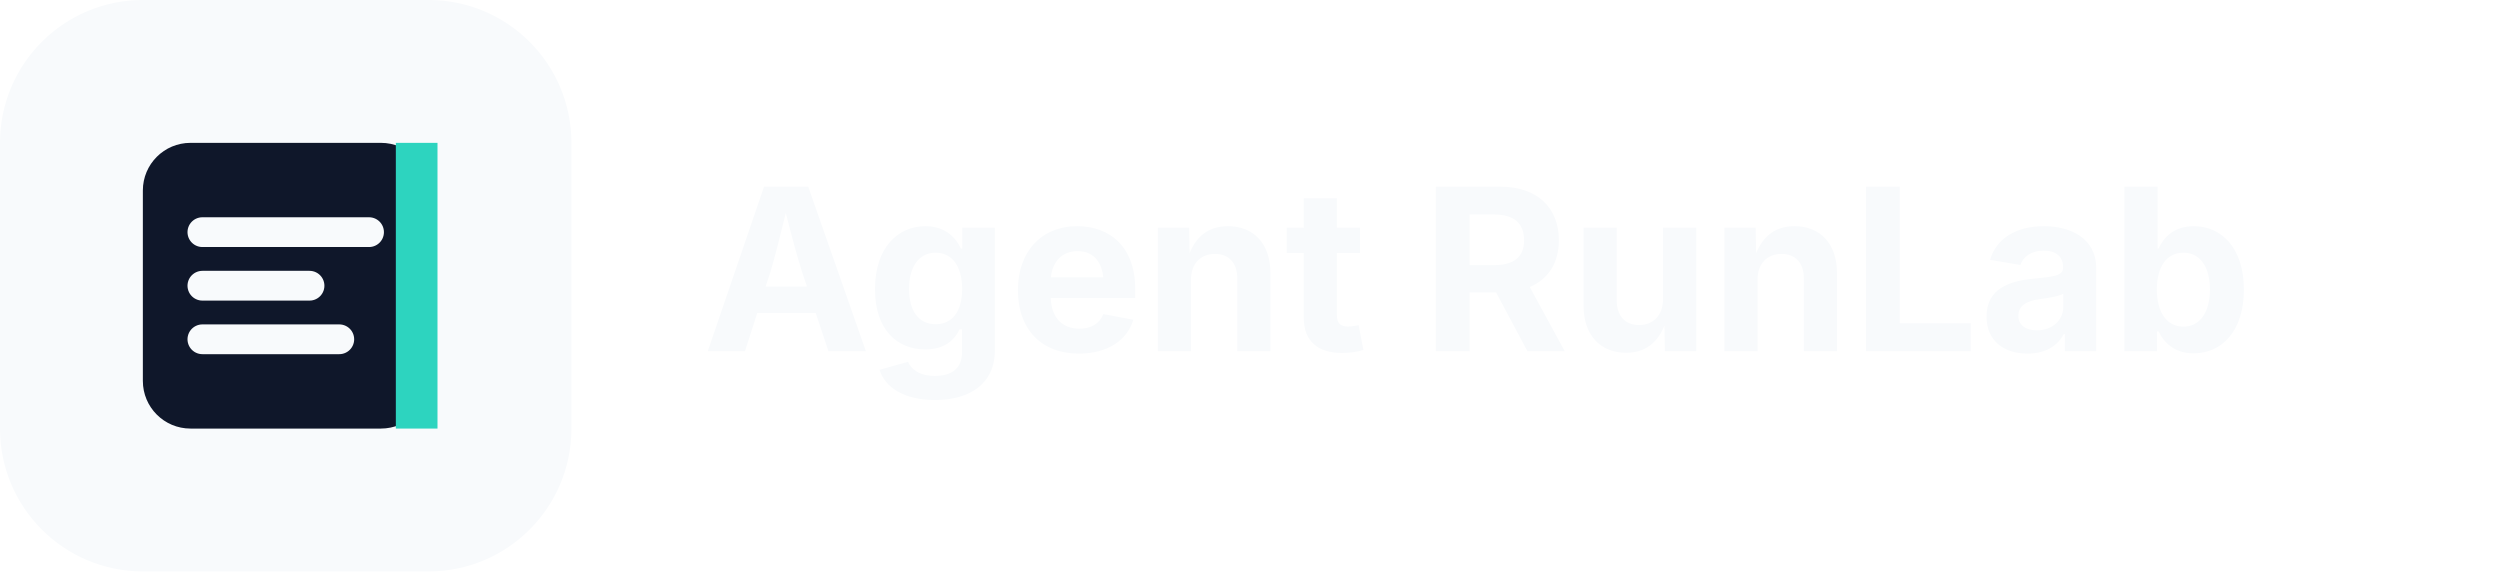
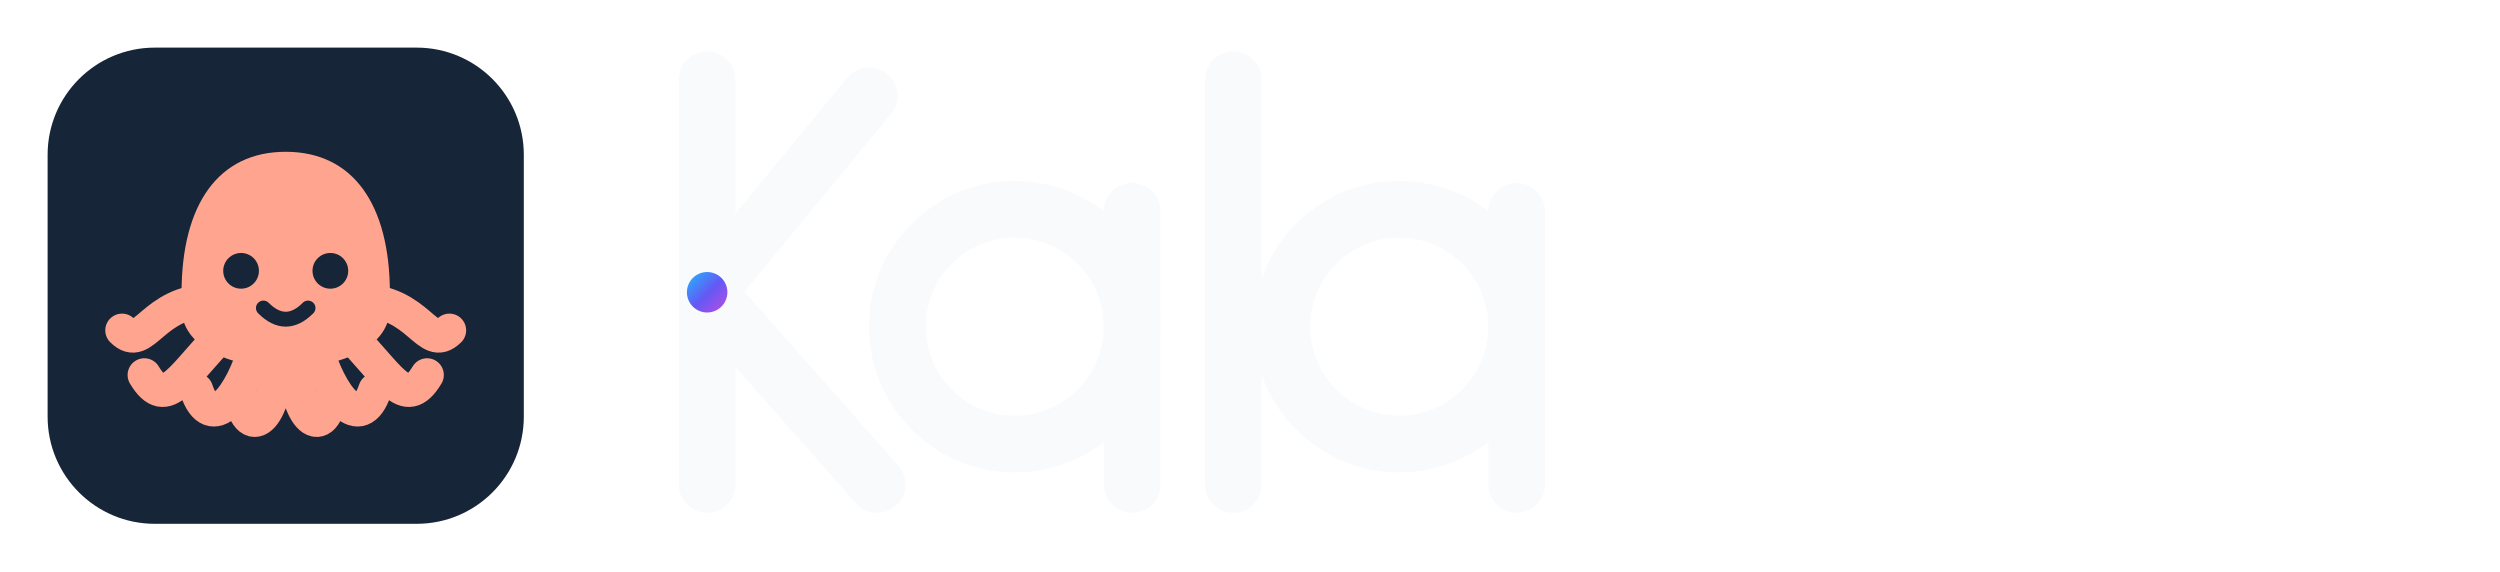
- <svg xmlns="http://www.w3.org/2000/svg" width="420" height="96" viewBox="0 0 420 96" role="img" aria-label="Agent RunLab">
-   <rect width="96" height="96" rx="24" fill="#f8fafc" />
-   <rect x="24" y="24" width="48" height="48" rx="8" fill="#0f172a" />
-   <path d="M34 39h28M34 48h18M34 57h23" stroke="#f8fafc" stroke-width="5" stroke-linecap="round" />
-   <path d="M70 24v48" stroke="#2dd4bf" stroke-width="7" />
-   <text x="118" y="59" font-family="Inter,ui-sans-serif,system-ui,sans-serif" font-size="38" font-weight="700" fill="#f8fafc">Agent RunLab</text>
+ <svg xmlns="http://www.w3.org/2000/svg" width="420" height="96" viewBox="0 0 420 96" role="img" aria-label="Kala">
+   <defs>
+     <linearGradient id="kala-accent" x1="0" y1="0" x2="1" y2="1">
+       <stop stop-color="#22b8ff" />
+       <stop offset=".52" stop-color="#6458f5" />
+       <stop offset="1" stop-color="#bc4de2" />
+     </linearGradient>
+   </defs>
+   <rect x="8" y="8" width="80" height="80" rx="18" fill="#172538" />
+   <g transform="translate(8 8) scale(1.25)">
+     <path d="M22 34C14 34 13 41 10 38M24 38C18 44 16 49 13 44M28 40C26 47 22 52 20 46M31 40C31 50 27 53 26 47M42 34C50 34 51 41 54 38M40 38C46 44 48 49 51 44M36 40C38 47 42 52 44 46M33 40C33 50 37 53 38 47" fill="none" stroke="#ffa58f" stroke-width="4.5" stroke-linecap="round" />
+     <path d="M18 33C18 21 23 14 32 14S46 21 46 33V35C46 40 40 43 32 43S18 40 18 35Z" fill="#ffa58f" />
+     <g fill="#172538">
+       <circle cx="26" cy="30" r="2.4" />
+       <circle cx="38" cy="30" r="2.4" />
+     </g>
+     <path d="M29 35Q32 38 35 35" fill="none" stroke="#172538" stroke-width="2" stroke-linecap="round" />
+   </g>
+   <g transform="translate(112 10) scale(.34)" fill="none" stroke="#f8fafc" stroke-width="28" stroke-linecap="round" stroke-linejoin="round">
+     <path d="M20 10v200M20 115l80-97M20 115l84 95" />
+     <circle cx="172" cy="132" r="58" />
+     <path d="M230 75v135M280 10v200" />
+     <circle cx="362" cy="132" r="58" />
+     <path d="M420 75v135" />
+     <circle cx="20" cy="115" r="10" fill="url(#kala-accent)" stroke="none" />
+   </g>
</svg>
